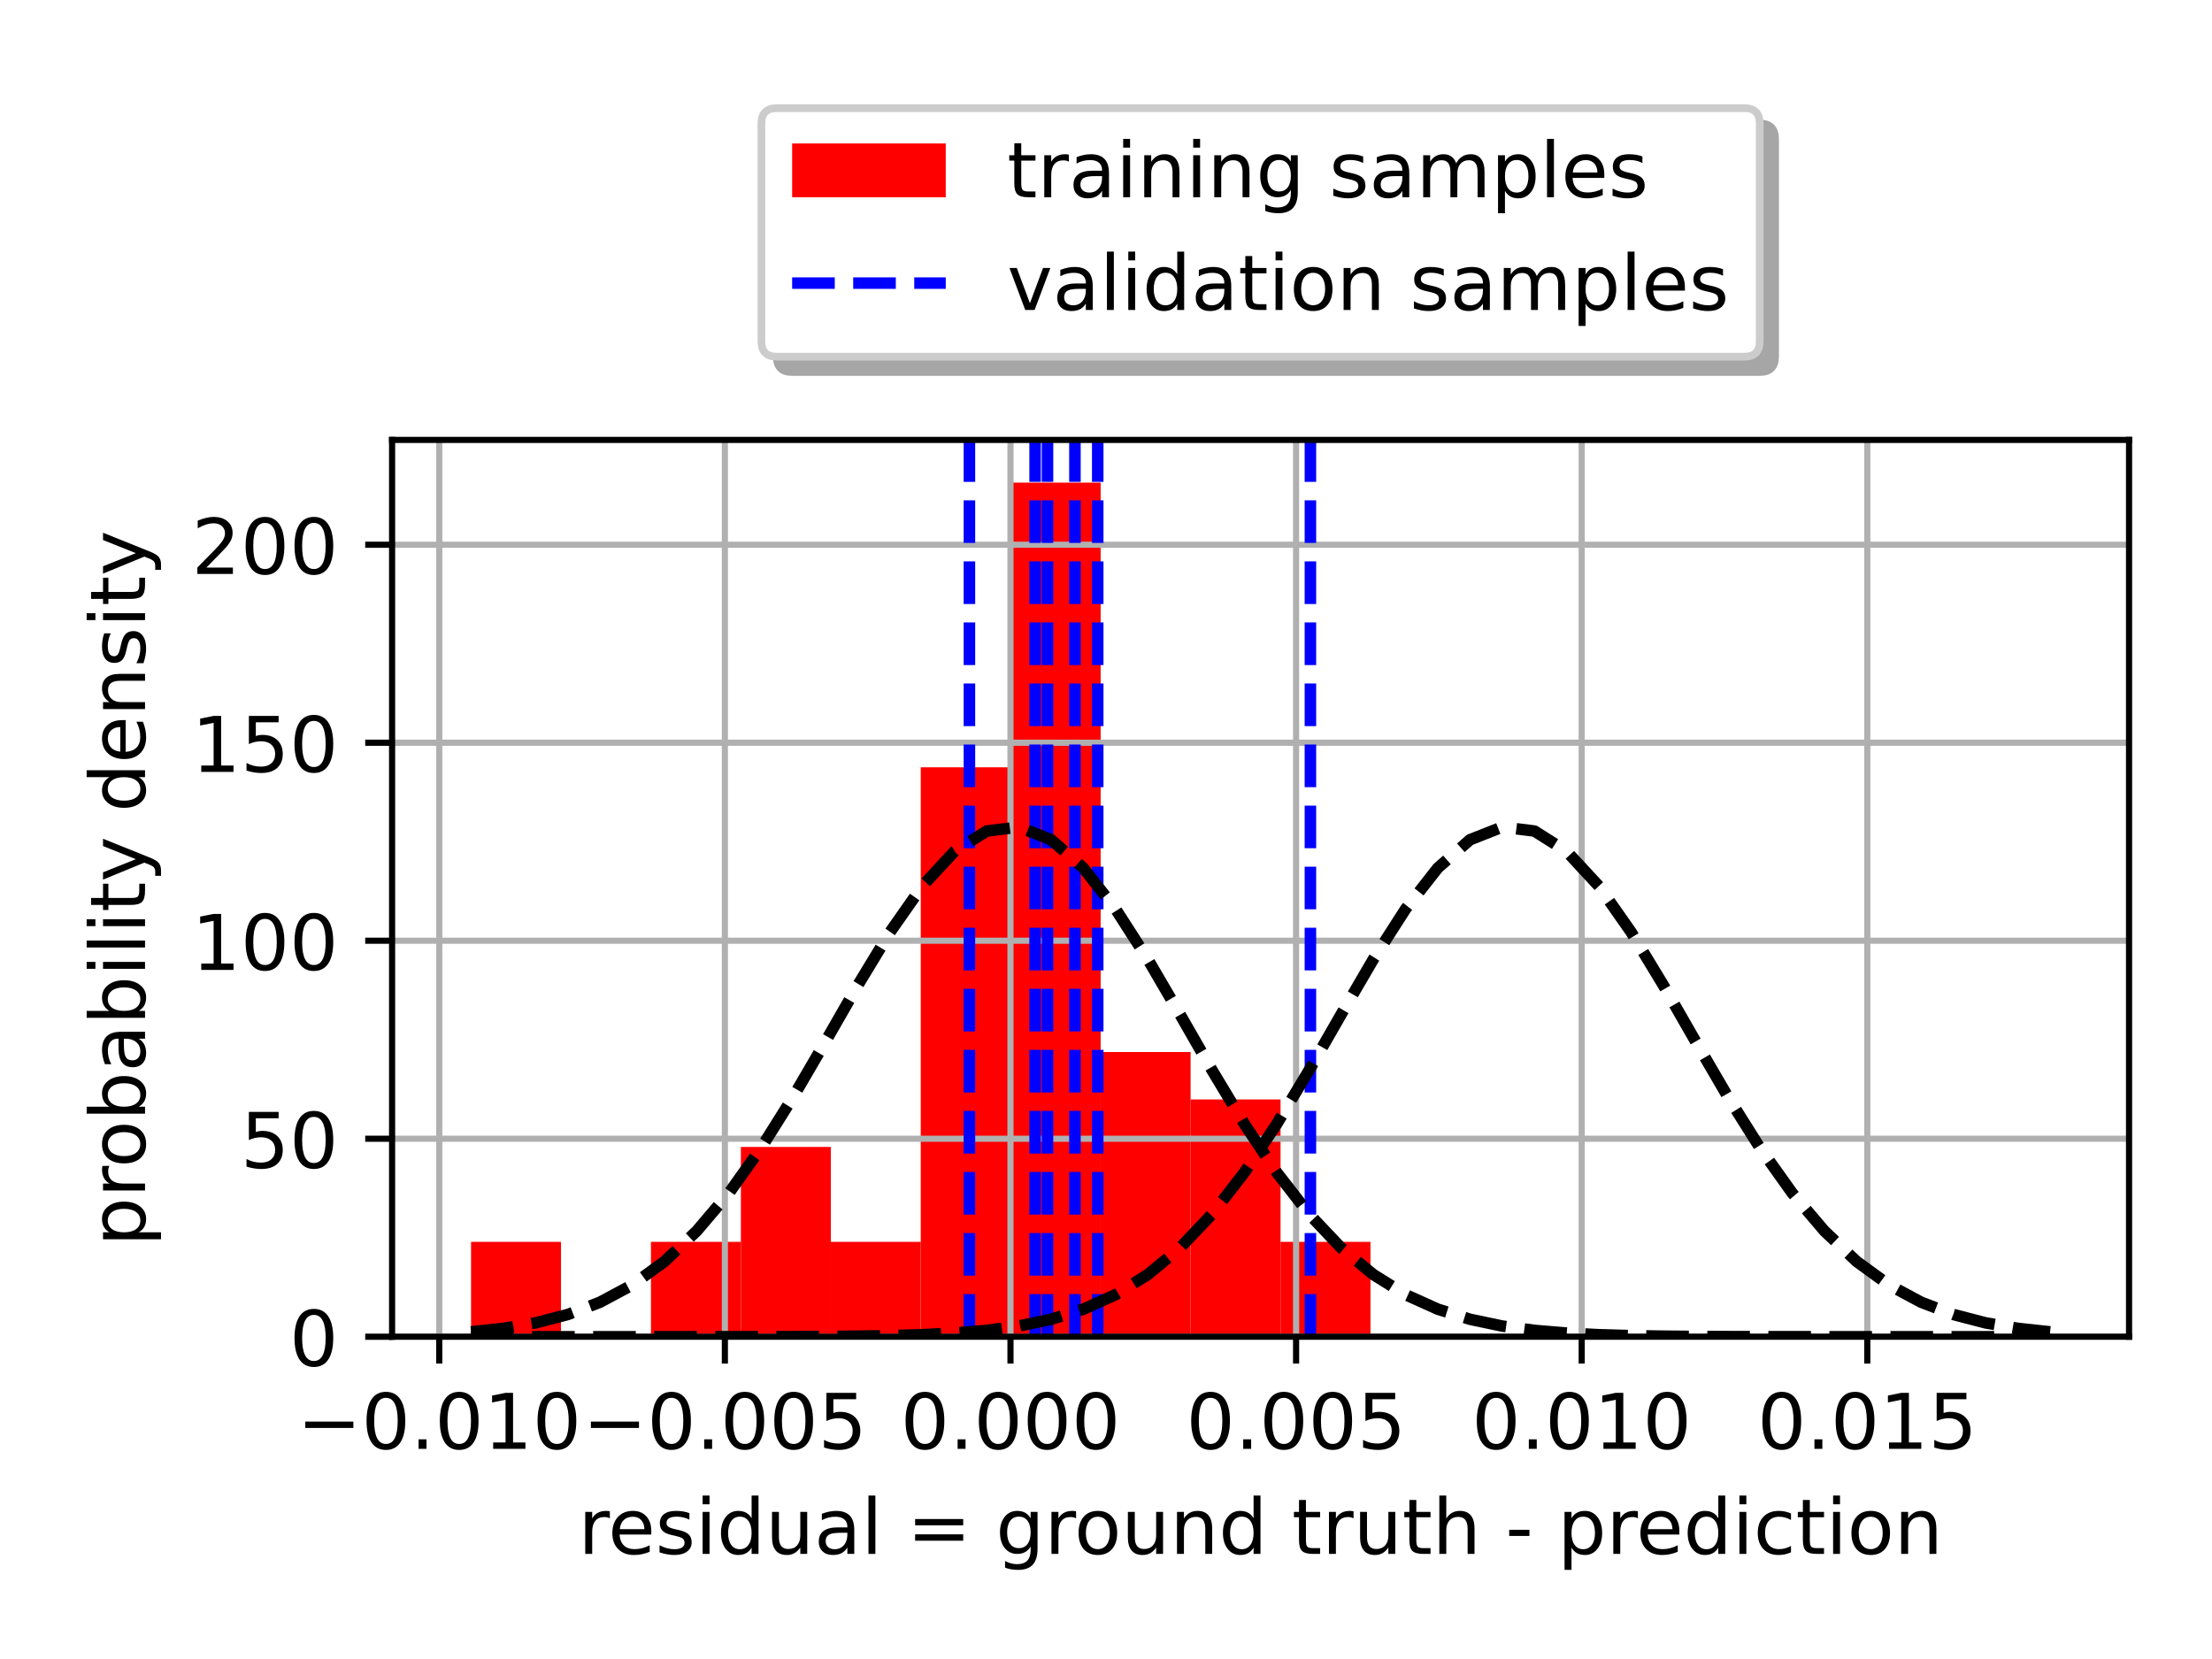
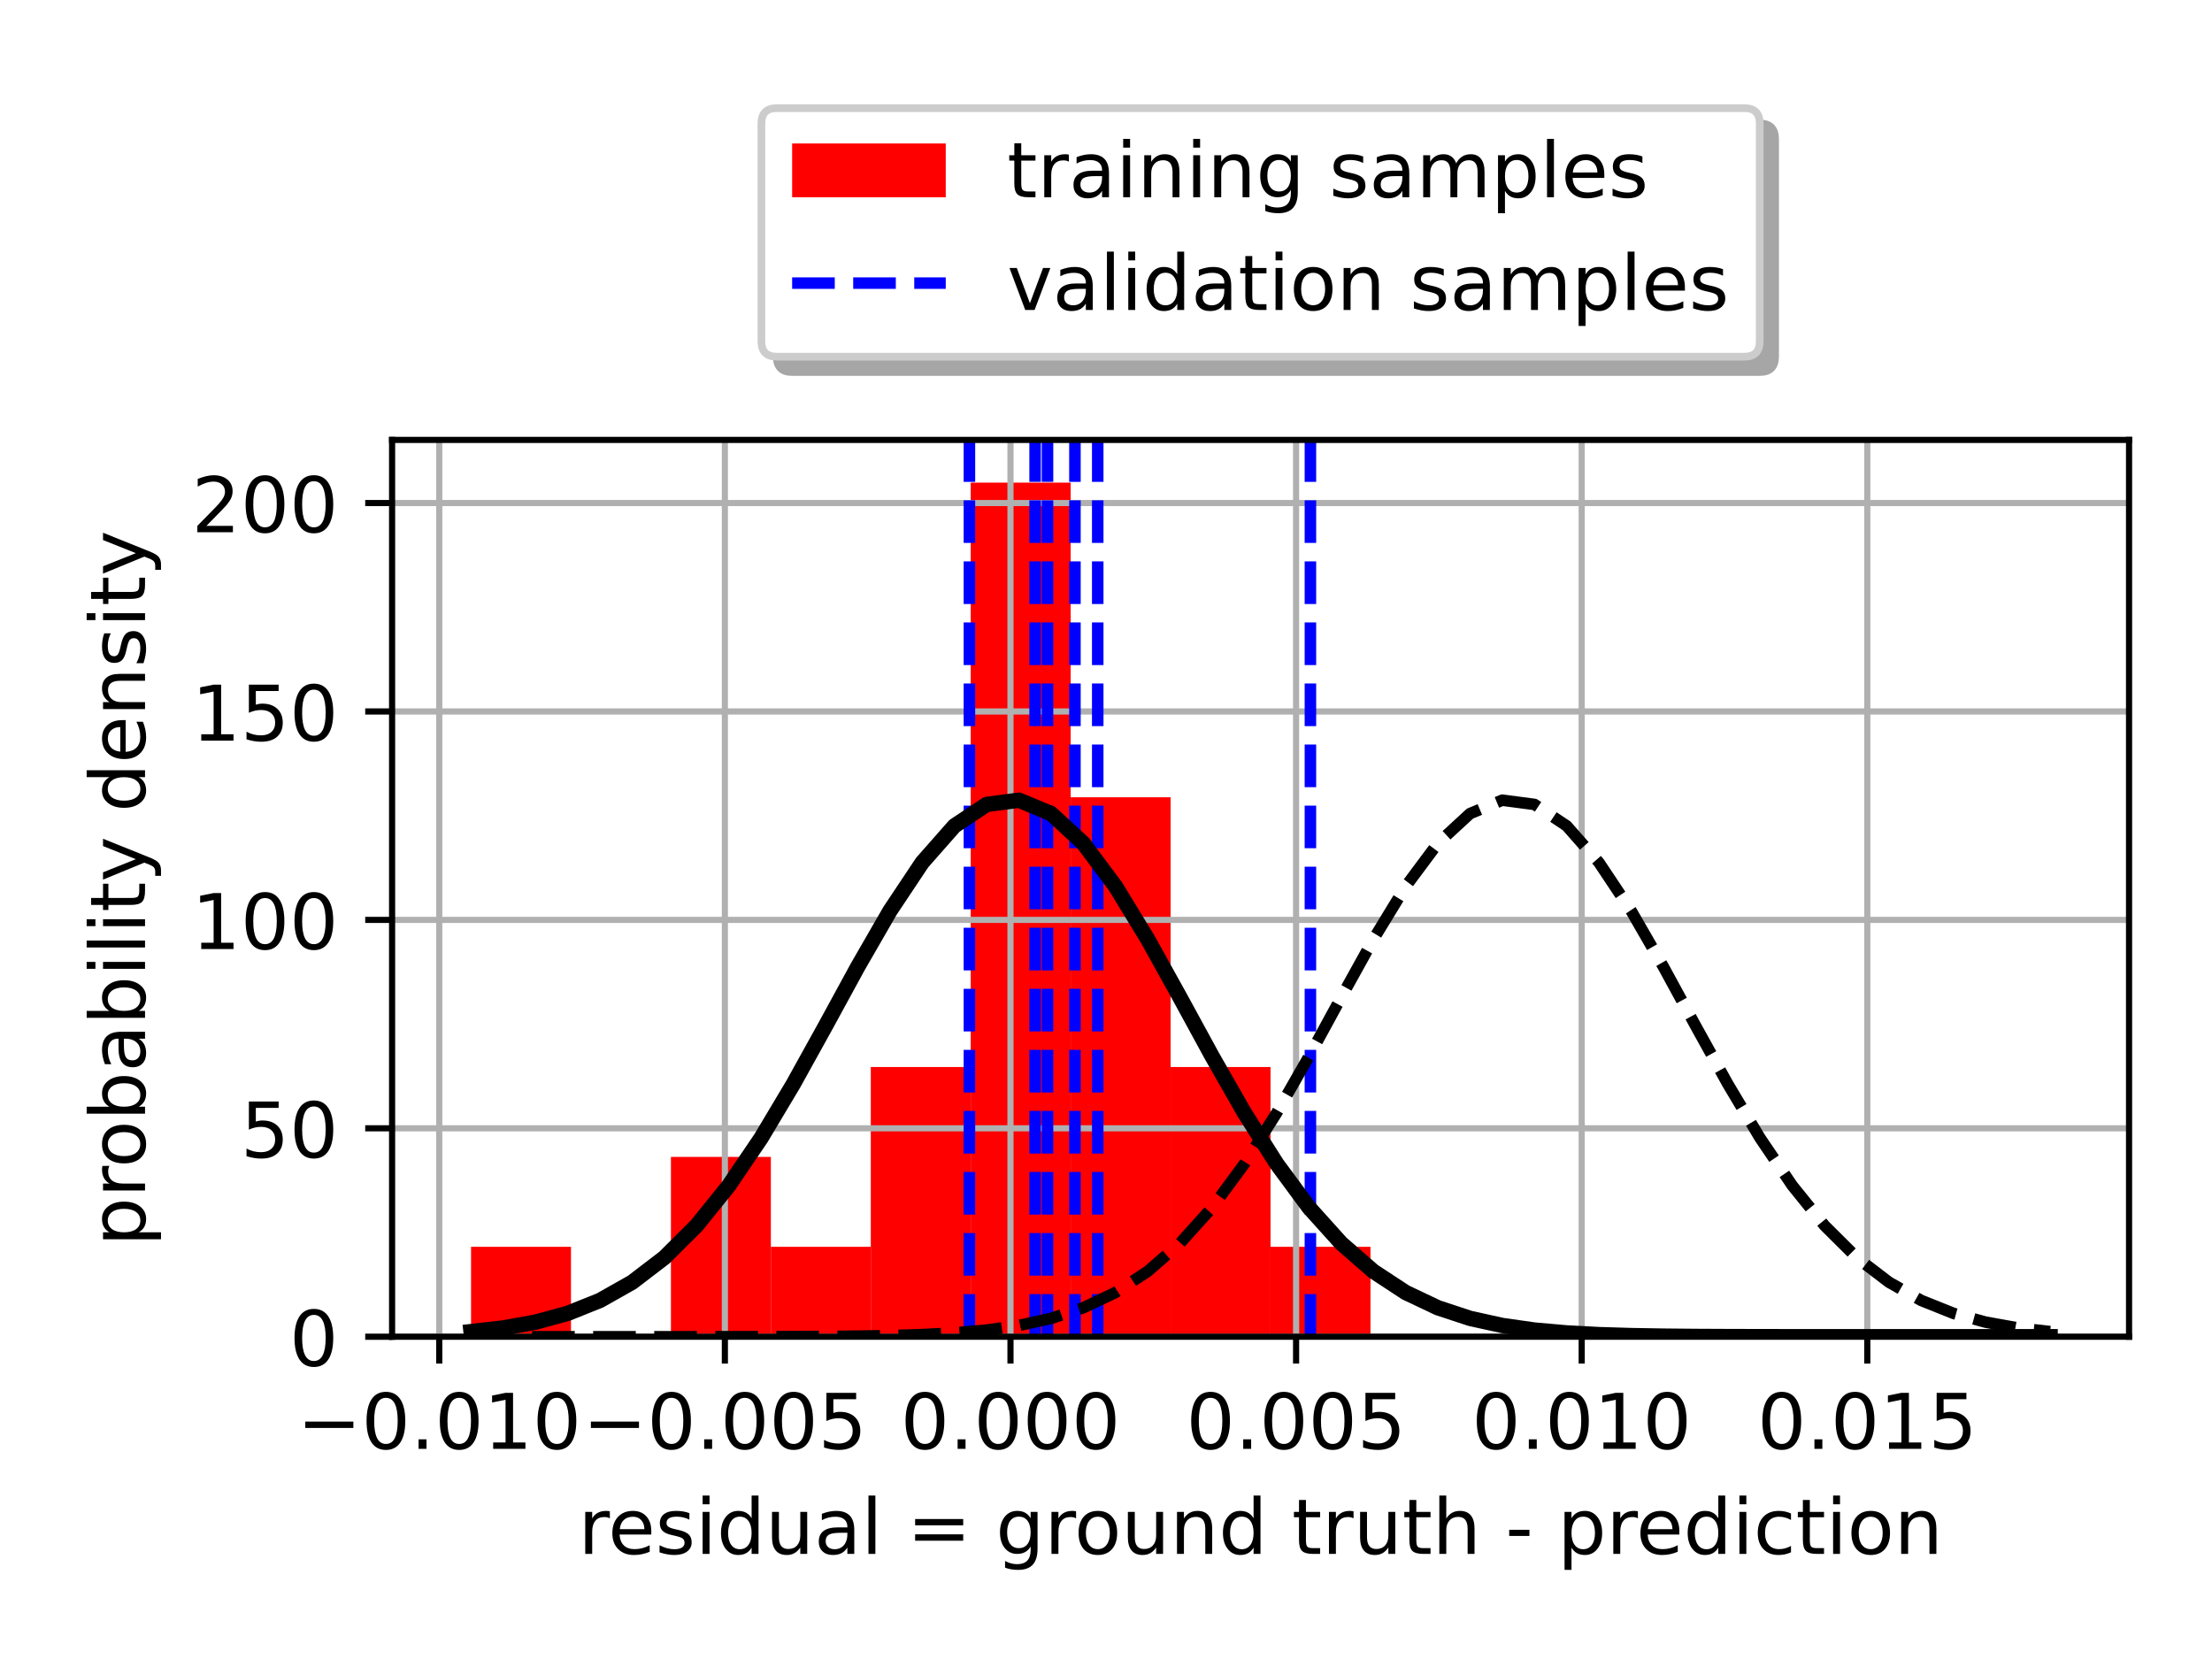
<svg xmlns="http://www.w3.org/2000/svg" xmlns:xlink="http://www.w3.org/1999/xlink" width="288pt" height="216pt" viewBox="0 0 288 216" version="1.1">
  <defs>
    <style type="text/css">*{stroke-linejoin: round; stroke-linecap: butt}</style>
  </defs>
  <g id="figure_1">
    <g id="patch_1">
      <path d="M 0 216  L 288 216  L 288 0  L 0 0  z " style="fill: #ffffff" />
    </g>
    <g id="axes_1">
      <g id="patch_2">
        <path d="M 51.05 174.04  L 277.2 174.04  L 277.2 57.276  L 51.05 57.276  z " style="fill: #ffffff" />
      </g>
      <g id="patch_3">
-         <path d="M 61.33 174.04  L 73.04 174.04  L 73.04 161.684  L 61.33 161.684  z " clip-path="url(#pf97e453913)" style="fill: #ff0000" />
+         <path d="M 61.33 174.04  L 74.341 174.04  L 74.341 162.334  L 61.33 162.334  z " clip-path="url(#p3a03be69e5)" style="fill: #ff0000" />
      </g>
      <g id="patch_4">
-         <path d="M 73.04 174.04  L 84.751 174.04  L 84.751 174.04  L 73.04 174.04  z " clip-path="url(#pf97e453913)" style="fill: #ff0000" />
+         <path d="M 74.341 174.04  L 87.353 174.04  L 87.353 174.04  L 74.341 174.04  z " clip-path="url(#p3a03be69e5)" style="fill: #ff0000" />
      </g>
      <g id="patch_5">
-         <path d="M 84.751 174.04  L 96.461 174.04  L 96.461 161.684  L 84.751 161.684  z " clip-path="url(#pf97e453913)" style="fill: #ff0000" />
+         <path d="M 87.353 174.04  L 100.365 174.04  L 100.365 150.629  L 87.353 150.629  z " clip-path="url(#p3a03be69e5)" style="fill: #ff0000" />
      </g>
      <g id="patch_6">
-         <path d="M 96.461 174.04  L 108.172 174.04  L 108.172 149.328  L 96.461 149.328  z " clip-path="url(#pf97e453913)" style="fill: #ff0000" />
+         <path d="M 100.365 174.04  L 113.377 174.04  L 113.377 162.334  L 100.365 162.334  z " clip-path="url(#p3a03be69e5)" style="fill: #ff0000" />
      </g>
      <g id="patch_7">
-         <path d="M 108.172 174.04  L 119.882 174.04  L 119.882 161.684  L 108.172 161.684  z " clip-path="url(#pf97e453913)" style="fill: #ff0000" />
+         <path d="M 113.377 174.04  L 126.388 174.04  L 126.388 138.923  L 113.377 138.923  z " clip-path="url(#p3a03be69e5)" style="fill: #ff0000" />
      </g>
      <g id="patch_8">
-         <path d="M 119.882 174.04  L 131.593 174.04  L 131.593 99.904  L 119.882 99.904  z " clip-path="url(#pf97e453913)" style="fill: #ff0000" />
+         <path d="M 126.388 174.04  L 139.4 174.04  L 139.4 62.836  L 126.388 62.836  z " clip-path="url(#p3a03be69e5)" style="fill: #ff0000" />
      </g>
      <g id="patch_9">
-         <path d="M 131.593 174.04  L 143.304 174.04  L 143.304 62.836  L 131.593 62.836  z " clip-path="url(#pf97e453913)" style="fill: #ff0000" />
+         <path d="M 139.4 174.04  L 152.412 174.04  L 152.412 103.806  L 139.4 103.806  z " clip-path="url(#p3a03be69e5)" style="fill: #ff0000" />
      </g>
      <g id="patch_10">
-         <path d="M 143.304 174.04  L 155.014 174.04  L 155.014 136.972  L 143.304 136.972  z " clip-path="url(#pf97e453913)" style="fill: #ff0000" />
+         <path d="M 152.412 174.04  L 165.423 174.04  L 165.423 138.923  L 152.412 138.923  z " clip-path="url(#p3a03be69e5)" style="fill: #ff0000" />
      </g>
      <g id="patch_11">
-         <path d="M 155.014 174.04  L 166.725 174.04  L 166.725 143.15  L 155.014 143.15  z " clip-path="url(#pf97e453913)" style="fill: #ff0000" />
-       </g>
-       <g id="patch_12">
-         <path d="M 166.725 174.04  L 178.435 174.04  L 178.435 161.684  L 166.725 161.684  z " clip-path="url(#pf97e453913)" style="fill: #ff0000" />
+         <path d="M 165.423 174.04  L 178.435 174.04  L 178.435 162.334  L 165.423 162.334  z " clip-path="url(#p3a03be69e5)" style="fill: #ff0000" />
      </g>
      <g id="matplotlib.axis_1">
        <g id="xtick_1">
          <g id="line2d_1">
-             <path d="M 57.192 174.04  L 57.192 57.276  " clip-path="url(#pf97e453913)" style="fill: none; stroke: #b0b0b0; stroke-width: 0.8; stroke-linecap: square" />
+             <path d="M 57.192 174.04  L 57.192 57.276  " clip-path="url(#p3a03be69e5)" style="fill: none; stroke: #b0b0b0; stroke-width: 0.8; stroke-linecap: square" />
          </g>
          <g id="line2d_2">
            <defs>
-               <path id="m524079b124" d="M 0 0  L 0 3.5  " style="stroke: #000000; stroke-width: 0.8" />
-             </defs>
-             <g>
-               <use xlink:href="#m524079b124" x="57.192" y="174.04" style="stroke: #000000; stroke-width: 0.8" />
+               <path id="m9dd86c4cd1" d="M 0 0  L 0 3.5  " style="stroke: #000000; stroke-width: 0.8" />
+             </defs>
+             <g>
+               <use xlink:href="#m9dd86c4cd1" x="57.192" y="174.04" style="stroke: #000000; stroke-width: 0.8" />
            </g>
          </g>
          <g id="text_1">
            <g transform="translate(38.68859 188.6384) scale(0.1 -0.1)">
              <defs>
                <path id="DejaVuSans-2212" d="M 678 2272  L 4684 2272  L 4684 1741  L 678 1741  L 678 2272  z " transform="scale(0.015625)" />
                <path id="DejaVuSans-30" d="M 2034 4250  Q 1547 4250 1301 3770  Q 1056 3291 1056 2328  Q 1056 1369 1301 889  Q 1547 409 2034 409  Q 2525 409 2770 889  Q 3016 1369 3016 2328  Q 3016 3291 2770 3770  Q 2525 4250 2034 4250  z M 2034 4750  Q 2819 4750 3233 4129  Q 3647 3509 3647 2328  Q 3647 1150 3233 529  Q 2819 -91 2034 -91  Q 1250 -91 836 529  Q 422 1150 422 2328  Q 422 3509 836 4129  Q 1250 4750 2034 4750  z " transform="scale(0.015625)" />
                <path id="DejaVuSans-2e" d="M 684 794  L 1344 794  L 1344 0  L 684 0  L 684 794  z " transform="scale(0.015625)" />
                <path id="DejaVuSans-31" d="M 794 531  L 1825 531  L 1825 4091  L 703 3866  L 703 4441  L 1819 4666  L 2450 4666  L 2450 531  L 3481 531  L 3481 0  L 794 0  L 794 531  z " transform="scale(0.015625)" />
              </defs>
              <use xlink:href="#DejaVuSans-2212" />
              <use xlink:href="#DejaVuSans-30" x="83.789" />
              <use xlink:href="#DejaVuSans-2e" x="147.412" />
              <use xlink:href="#DejaVuSans-30" x="179.199" />
              <use xlink:href="#DejaVuSans-31" x="242.822" />
              <use xlink:href="#DejaVuSans-30" x="306.445" />
            </g>
          </g>
        </g>
        <g id="xtick_2">
          <g id="line2d_3">
-             <path d="M 94.378 174.04  L 94.378 57.276  " clip-path="url(#pf97e453913)" style="fill: none; stroke: #b0b0b0; stroke-width: 0.8; stroke-linecap: square" />
+             <path d="M 94.378 174.04  L 94.378 57.276  " clip-path="url(#p3a03be69e5)" style="fill: none; stroke: #b0b0b0; stroke-width: 0.8; stroke-linecap: square" />
          </g>
          <g id="line2d_4">
            <g>
-               <use xlink:href="#m524079b124" x="94.378" y="174.04" style="stroke: #000000; stroke-width: 0.8" />
+               <use xlink:href="#m9dd86c4cd1" x="94.378" y="174.04" style="stroke: #000000; stroke-width: 0.8" />
            </g>
          </g>
          <g id="text_2">
            <g transform="translate(75.87411 188.6384) scale(0.1 -0.1)">
              <defs>
                <path id="DejaVuSans-35" d="M 691 4666  L 3169 4666  L 3169 4134  L 1269 4134  L 1269 2991  Q 1406 3038 1543 3061  Q 1681 3084 1819 3084  Q 2600 3084 3056 2656  Q 3513 2228 3513 1497  Q 3513 744 3044 326  Q 2575 -91 1722 -91  Q 1428 -91 1123 -41  Q 819 9 494 109  L 494 744  Q 775 591 1075 516  Q 1375 441 1709 441  Q 2250 441 2565 725  Q 2881 1009 2881 1497  Q 2881 1984 2565 2268  Q 2250 2553 1709 2553  Q 1456 2553 1204 2497  Q 953 2441 691 2322  L 691 4666  z " transform="scale(0.015625)" />
              </defs>
              <use xlink:href="#DejaVuSans-2212" />
              <use xlink:href="#DejaVuSans-30" x="83.789" />
              <use xlink:href="#DejaVuSans-2e" x="147.412" />
              <use xlink:href="#DejaVuSans-30" x="179.199" />
              <use xlink:href="#DejaVuSans-30" x="242.822" />
              <use xlink:href="#DejaVuSans-35" x="306.445" />
            </g>
          </g>
        </g>
        <g id="xtick_3">
          <g id="line2d_5">
-             <path d="M 131.564 174.04  L 131.564 57.276  " clip-path="url(#pf97e453913)" style="fill: none; stroke: #b0b0b0; stroke-width: 0.8; stroke-linecap: square" />
+             <path d="M 131.564 174.04  L 131.564 57.276  " clip-path="url(#p3a03be69e5)" style="fill: none; stroke: #b0b0b0; stroke-width: 0.8; stroke-linecap: square" />
          </g>
          <g id="line2d_6">
            <g>
-               <use xlink:href="#m524079b124" x="131.564" y="174.04" style="stroke: #000000; stroke-width: 0.8" />
+               <use xlink:href="#m9dd86c4cd1" x="131.564" y="174.04" style="stroke: #000000; stroke-width: 0.8" />
            </g>
          </g>
          <g id="text_3">
            <g transform="translate(117.2495 188.6384) scale(0.1 -0.1)">
              <use xlink:href="#DejaVuSans-30" />
              <use xlink:href="#DejaVuSans-2e" x="63.623" />
              <use xlink:href="#DejaVuSans-30" x="95.41" />
              <use xlink:href="#DejaVuSans-30" x="159.033" />
              <use xlink:href="#DejaVuSans-30" x="222.656" />
            </g>
          </g>
        </g>
        <g id="xtick_4">
          <g id="line2d_7">
-             <path d="M 168.749 174.04  L 168.749 57.276  " clip-path="url(#pf97e453913)" style="fill: none; stroke: #b0b0b0; stroke-width: 0.8; stroke-linecap: square" />
+             <path d="M 168.749 174.04  L 168.749 57.276  " clip-path="url(#p3a03be69e5)" style="fill: none; stroke: #b0b0b0; stroke-width: 0.8; stroke-linecap: square" />
          </g>
          <g id="line2d_8">
            <g>
-               <use xlink:href="#m524079b124" x="168.749" y="174.04" style="stroke: #000000; stroke-width: 0.8" />
+               <use xlink:href="#m9dd86c4cd1" x="168.749" y="174.04" style="stroke: #000000; stroke-width: 0.8" />
            </g>
          </g>
          <g id="text_4">
            <g transform="translate(154.435 188.6384) scale(0.1 -0.1)">
              <use xlink:href="#DejaVuSans-30" />
              <use xlink:href="#DejaVuSans-2e" x="63.623" />
              <use xlink:href="#DejaVuSans-30" x="95.41" />
              <use xlink:href="#DejaVuSans-30" x="159.033" />
              <use xlink:href="#DejaVuSans-35" x="222.656" />
            </g>
          </g>
        </g>
        <g id="xtick_5">
          <g id="line2d_9">
-             <path d="M 205.935 174.04  L 205.935 57.276  " clip-path="url(#pf97e453913)" style="fill: none; stroke: #b0b0b0; stroke-width: 0.8; stroke-linecap: square" />
+             <path d="M 205.935 174.04  L 205.935 57.276  " clip-path="url(#p3a03be69e5)" style="fill: none; stroke: #b0b0b0; stroke-width: 0.8; stroke-linecap: square" />
          </g>
          <g id="line2d_10">
            <g>
-               <use xlink:href="#m524079b124" x="205.935" y="174.04" style="stroke: #000000; stroke-width: 0.8" />
+               <use xlink:href="#m9dd86c4cd1" x="205.935" y="174.04" style="stroke: #000000; stroke-width: 0.8" />
            </g>
          </g>
          <g id="text_5">
            <g transform="translate(191.6205 188.6384) scale(0.1 -0.1)">
              <use xlink:href="#DejaVuSans-30" />
              <use xlink:href="#DejaVuSans-2e" x="63.623" />
              <use xlink:href="#DejaVuSans-30" x="95.41" />
              <use xlink:href="#DejaVuSans-31" x="159.033" />
              <use xlink:href="#DejaVuSans-30" x="222.656" />
            </g>
          </g>
        </g>
        <g id="xtick_6">
          <g id="line2d_11">
-             <path d="M 243.12 174.04  L 243.12 57.276  " clip-path="url(#pf97e453913)" style="fill: none; stroke: #b0b0b0; stroke-width: 0.8; stroke-linecap: square" />
+             <path d="M 243.12 174.04  L 243.12 57.276  " clip-path="url(#p3a03be69e5)" style="fill: none; stroke: #b0b0b0; stroke-width: 0.8; stroke-linecap: square" />
          </g>
          <g id="line2d_12">
            <g>
-               <use xlink:href="#m524079b124" x="243.12" y="174.04" style="stroke: #000000; stroke-width: 0.8" />
+               <use xlink:href="#m9dd86c4cd1" x="243.12" y="174.04" style="stroke: #000000; stroke-width: 0.8" />
            </g>
          </g>
          <g id="text_6">
            <g transform="translate(228.806 188.6384) scale(0.1 -0.1)">
              <use xlink:href="#DejaVuSans-30" />
              <use xlink:href="#DejaVuSans-2e" x="63.623" />
              <use xlink:href="#DejaVuSans-30" x="95.41" />
              <use xlink:href="#DejaVuSans-31" x="159.033" />
              <use xlink:href="#DejaVuSans-35" x="222.656" />
            </g>
          </g>
        </g>
        <g id="text_7">
          <g transform="translate(75.29141 202.3166) scale(0.1 -0.1)">
            <defs>
              <path id="DejaVuSans-72" d="M 2631 2963  Q 2534 3019 2420 3045  Q 2306 3072 2169 3072  Q 1681 3072 1420 2755  Q 1159 2438 1159 1844  L 1159 0  L 581 0  L 581 3500  L 1159 3500  L 1159 2956  Q 1341 3275 1631 3429  Q 1922 3584 2338 3584  Q 2397 3584 2469 3576  Q 2541 3569 2628 3553  L 2631 2963  z " transform="scale(0.015625)" />
              <path id="DejaVuSans-65" d="M 3597 1894  L 3597 1613  L 953 1613  Q 991 1019 1311 708  Q 1631 397 2203 397  Q 2534 397 2845 478  Q 3156 559 3463 722  L 3463 178  Q 3153 47 2828 -22  Q 2503 -91 2169 -91  Q 1331 -91 842 396  Q 353 884 353 1716  Q 353 2575 817 3079  Q 1281 3584 2069 3584  Q 2775 3584 3186 3129  Q 3597 2675 3597 1894  z M 3022 2063  Q 3016 2534 2758 2815  Q 2500 3097 2075 3097  Q 1594 3097 1305 2825  Q 1016 2553 972 2059  L 3022 2063  z " transform="scale(0.015625)" />
              <path id="DejaVuSans-73" d="M 2834 3397  L 2834 2853  Q 2591 2978 2328 3040  Q 2066 3103 1784 3103  Q 1356 3103 1142 2972  Q 928 2841 928 2578  Q 928 2378 1081 2264  Q 1234 2150 1697 2047  L 1894 2003  Q 2506 1872 2764 1633  Q 3022 1394 3022 966  Q 3022 478 2636 193  Q 2250 -91 1575 -91  Q 1294 -91 989 -36  Q 684 19 347 128  L 347 722  Q 666 556 975 473  Q 1284 391 1588 391  Q 1994 391 2212 530  Q 2431 669 2431 922  Q 2431 1156 2273 1281  Q 2116 1406 1581 1522  L 1381 1569  Q 847 1681 609 1914  Q 372 2147 372 2553  Q 372 3047 722 3315  Q 1072 3584 1716 3584  Q 2034 3584 2315 3537  Q 2597 3491 2834 3397  z " transform="scale(0.015625)" />
              <path id="DejaVuSans-69" d="M 603 3500  L 1178 3500  L 1178 0  L 603 0  L 603 3500  z M 603 4863  L 1178 4863  L 1178 4134  L 603 4134  L 603 4863  z " transform="scale(0.015625)" />
              <path id="DejaVuSans-64" d="M 2906 2969  L 2906 4863  L 3481 4863  L 3481 0  L 2906 0  L 2906 525  Q 2725 213 2448 61  Q 2172 -91 1784 -91  Q 1150 -91 751 415  Q 353 922 353 1747  Q 353 2572 751 3078  Q 1150 3584 1784 3584  Q 2172 3584 2448 3432  Q 2725 3281 2906 2969  z M 947 1747  Q 947 1113 1208 752  Q 1469 391 1925 391  Q 2381 391 2643 752  Q 2906 1113 2906 1747  Q 2906 2381 2643 2742  Q 2381 3103 1925 3103  Q 1469 3103 1208 2742  Q 947 2381 947 1747  z " transform="scale(0.015625)" />
              <path id="DejaVuSans-75" d="M 544 1381  L 544 3500  L 1119 3500  L 1119 1403  Q 1119 906 1312 657  Q 1506 409 1894 409  Q 2359 409 2629 706  Q 2900 1003 2900 1516  L 2900 3500  L 3475 3500  L 3475 0  L 2900 0  L 2900 538  Q 2691 219 2414 64  Q 2138 -91 1772 -91  Q 1169 -91 856 284  Q 544 659 544 1381  z M 1991 3584  L 1991 3584  z " transform="scale(0.015625)" />
              <path id="DejaVuSans-61" d="M 2194 1759  Q 1497 1759 1228 1600  Q 959 1441 959 1056  Q 959 750 1161 570  Q 1363 391 1709 391  Q 2188 391 2477 730  Q 2766 1069 2766 1631  L 2766 1759  L 2194 1759  z M 3341 1997  L 3341 0  L 2766 0  L 2766 531  Q 2569 213 2275 61  Q 1981 -91 1556 -91  Q 1019 -91 701 211  Q 384 513 384 1019  Q 384 1609 779 1909  Q 1175 2209 1959 2209  L 2766 2209  L 2766 2266  Q 2766 2663 2505 2880  Q 2244 3097 1772 3097  Q 1472 3097 1187 3025  Q 903 2953 641 2809  L 641 3341  Q 956 3463 1253 3523  Q 1550 3584 1831 3584  Q 2591 3584 2966 3190  Q 3341 2797 3341 1997  z " transform="scale(0.015625)" />
              <path id="DejaVuSans-6c" d="M 603 4863  L 1178 4863  L 1178 0  L 603 0  L 603 4863  z " transform="scale(0.015625)" />
              <path id="DejaVuSans-20" transform="scale(0.015625)" />
              <path id="DejaVuSans-3d" d="M 678 2906  L 4684 2906  L 4684 2381  L 678 2381  L 678 2906  z M 678 1631  L 4684 1631  L 4684 1100  L 678 1100  L 678 1631  z " transform="scale(0.015625)" />
              <path id="DejaVuSans-67" d="M 2906 1791  Q 2906 2416 2648 2759  Q 2391 3103 1925 3103  Q 1463 3103 1205 2759  Q 947 2416 947 1791  Q 947 1169 1205 825  Q 1463 481 1925 481  Q 2391 481 2648 825  Q 2906 1169 2906 1791  z M 3481 434  Q 3481 -459 3084 -895  Q 2688 -1331 1869 -1331  Q 1566 -1331 1297 -1286  Q 1028 -1241 775 -1147  L 775 -588  Q 1028 -725 1275 -790  Q 1522 -856 1778 -856  Q 2344 -856 2625 -561  Q 2906 -266 2906 331  L 2906 616  Q 2728 306 2450 153  Q 2172 0 1784 0  Q 1141 0 747 490  Q 353 981 353 1791  Q 353 2603 747 3093  Q 1141 3584 1784 3584  Q 2172 3584 2450 3431  Q 2728 3278 2906 2969  L 2906 3500  L 3481 3500  L 3481 434  z " transform="scale(0.015625)" />
              <path id="DejaVuSans-6f" d="M 1959 3097  Q 1497 3097 1228 2736  Q 959 2375 959 1747  Q 959 1119 1226 758  Q 1494 397 1959 397  Q 2419 397 2687 759  Q 2956 1122 2956 1747  Q 2956 2369 2687 2733  Q 2419 3097 1959 3097  z M 1959 3584  Q 2709 3584 3137 3096  Q 3566 2609 3566 1747  Q 3566 888 3137 398  Q 2709 -91 1959 -91  Q 1206 -91 779 398  Q 353 888 353 1747  Q 353 2609 779 3096  Q 1206 3584 1959 3584  z " transform="scale(0.015625)" />
              <path id="DejaVuSans-6e" d="M 3513 2113  L 3513 0  L 2938 0  L 2938 2094  Q 2938 2591 2744 2837  Q 2550 3084 2163 3084  Q 1697 3084 1428 2787  Q 1159 2491 1159 1978  L 1159 0  L 581 0  L 581 3500  L 1159 3500  L 1159 2956  Q 1366 3272 1645 3428  Q 1925 3584 2291 3584  Q 2894 3584 3203 3211  Q 3513 2838 3513 2113  z " transform="scale(0.015625)" />
              <path id="DejaVuSans-74" d="M 1172 4494  L 1172 3500  L 2356 3500  L 2356 3053  L 1172 3053  L 1172 1153  Q 1172 725 1289 603  Q 1406 481 1766 481  L 2356 481  L 2356 0  L 1766 0  Q 1100 0 847 248  Q 594 497 594 1153  L 594 3053  L 172 3053  L 172 3500  L 594 3500  L 594 4494  L 1172 4494  z " transform="scale(0.015625)" />
              <path id="DejaVuSans-68" d="M 3513 2113  L 3513 0  L 2938 0  L 2938 2094  Q 2938 2591 2744 2837  Q 2550 3084 2163 3084  Q 1697 3084 1428 2787  Q 1159 2491 1159 1978  L 1159 0  L 581 0  L 581 4863  L 1159 4863  L 1159 2956  Q 1366 3272 1645 3428  Q 1925 3584 2291 3584  Q 2894 3584 3203 3211  Q 3513 2838 3513 2113  z " transform="scale(0.015625)" />
              <path id="DejaVuSans-2d" d="M 313 2009  L 1997 2009  L 1997 1497  L 313 1497  L 313 2009  z " transform="scale(0.015625)" />
              <path id="DejaVuSans-70" d="M 1159 525  L 1159 -1331  L 581 -1331  L 581 3500  L 1159 3500  L 1159 2969  Q 1341 3281 1617 3432  Q 1894 3584 2278 3584  Q 2916 3584 3314 3078  Q 3713 2572 3713 1747  Q 3713 922 3314 415  Q 2916 -91 2278 -91  Q 1894 -91 1617 61  Q 1341 213 1159 525  z M 3116 1747  Q 3116 2381 2855 2742  Q 2594 3103 2138 3103  Q 1681 3103 1420 2742  Q 1159 2381 1159 1747  Q 1159 1113 1420 752  Q 1681 391 2138 391  Q 2594 391 2855 752  Q 3116 1113 3116 1747  z " transform="scale(0.015625)" />
              <path id="DejaVuSans-63" d="M 3122 3366  L 3122 2828  Q 2878 2963 2633 3030  Q 2388 3097 2138 3097  Q 1578 3097 1268 2742  Q 959 2388 959 1747  Q 959 1106 1268 751  Q 1578 397 2138 397  Q 2388 397 2633 464  Q 2878 531 3122 666  L 3122 134  Q 2881 22 2623 -34  Q 2366 -91 2075 -91  Q 1284 -91 818 406  Q 353 903 353 1747  Q 353 2603 823 3093  Q 1294 3584 2113 3584  Q 2378 3584 2631 3529  Q 2884 3475 3122 3366  z " transform="scale(0.015625)" />
            </defs>
            <use xlink:href="#DejaVuSans-72" />
            <use xlink:href="#DejaVuSans-65" x="38.863" />
            <use xlink:href="#DejaVuSans-73" x="100.387" />
            <use xlink:href="#DejaVuSans-69" x="152.486" />
            <use xlink:href="#DejaVuSans-64" x="180.27" />
            <use xlink:href="#DejaVuSans-75" x="243.746" />
            <use xlink:href="#DejaVuSans-61" x="307.125" />
            <use xlink:href="#DejaVuSans-6c" x="368.404" />
            <use xlink:href="#DejaVuSans-20" x="396.188" />
            <use xlink:href="#DejaVuSans-3d" x="427.975" />
            <use xlink:href="#DejaVuSans-20" x="511.764" />
            <use xlink:href="#DejaVuSans-67" x="543.551" />
            <use xlink:href="#DejaVuSans-72" x="607.027" />
            <use xlink:href="#DejaVuSans-6f" x="645.891" />
            <use xlink:href="#DejaVuSans-75" x="707.072" />
            <use xlink:href="#DejaVuSans-6e" x="770.451" />
            <use xlink:href="#DejaVuSans-64" x="833.83" />
            <use xlink:href="#DejaVuSans-20" x="897.307" />
            <use xlink:href="#DejaVuSans-74" x="929.094" />
            <use xlink:href="#DejaVuSans-72" x="968.303" />
            <use xlink:href="#DejaVuSans-75" x="1009.416" />
            <use xlink:href="#DejaVuSans-74" x="1072.795" />
            <use xlink:href="#DejaVuSans-68" x="1112.004" />
            <use xlink:href="#DejaVuSans-20" x="1175.383" />
            <use xlink:href="#DejaVuSans-2d" x="1207.17" />
            <use xlink:href="#DejaVuSans-20" x="1243.254" />
            <use xlink:href="#DejaVuSans-70" x="1275.041" />
            <use xlink:href="#DejaVuSans-72" x="1338.518" />
            <use xlink:href="#DejaVuSans-65" x="1377.381" />
            <use xlink:href="#DejaVuSans-64" x="1438.904" />
            <use xlink:href="#DejaVuSans-69" x="1502.381" />
            <use xlink:href="#DejaVuSans-63" x="1530.164" />
            <use xlink:href="#DejaVuSans-74" x="1585.145" />
            <use xlink:href="#DejaVuSans-69" x="1624.354" />
            <use xlink:href="#DejaVuSans-6f" x="1652.137" />
            <use xlink:href="#DejaVuSans-6e" x="1713.318" />
          </g>
        </g>
      </g>
      <g id="matplotlib.axis_2">
        <g id="ytick_1">
          <g id="line2d_13">
-             <path d="M 51.05 174.04  L 277.2 174.04  " clip-path="url(#pf97e453913)" style="fill: none; stroke: #b0b0b0; stroke-width: 0.8; stroke-linecap: square" />
+             <path d="M 51.05 174.04  L 277.2 174.04  " clip-path="url(#p3a03be69e5)" style="fill: none; stroke: #b0b0b0; stroke-width: 0.8; stroke-linecap: square" />
          </g>
          <g id="line2d_14">
            <defs>
-               <path id="mae6cc959d7" d="M 0 0  L -3.5 0  " style="stroke: #000000; stroke-width: 0.8" />
-             </defs>
-             <g>
-               <use xlink:href="#mae6cc959d7" x="51.05" y="174.04" style="stroke: #000000; stroke-width: 0.8" />
+               <path id="m6aa53f38ec" d="M 0 0  L -3.5 0  " style="stroke: #000000; stroke-width: 0.8" />
+             </defs>
+             <g>
+               <use xlink:href="#m6aa53f38ec" x="51.05" y="174.04" style="stroke: #000000; stroke-width: 0.8" />
            </g>
          </g>
          <g id="text_8">
            <g transform="translate(37.6875 177.8392) scale(0.1 -0.1)">
              <use xlink:href="#DejaVuSans-30" />
            </g>
          </g>
        </g>
        <g id="ytick_2">
          <g id="line2d_15">
-             <path d="M 51.05 148.261  L 277.2 148.261  " clip-path="url(#pf97e453913)" style="fill: none; stroke: #b0b0b0; stroke-width: 0.8; stroke-linecap: square" />
+             <path d="M 51.05 146.904  L 277.2 146.904  " clip-path="url(#p3a03be69e5)" style="fill: none; stroke: #b0b0b0; stroke-width: 0.8; stroke-linecap: square" />
          </g>
          <g id="line2d_16">
            <g>
-               <use xlink:href="#mae6cc959d7" x="51.05" y="148.261" style="stroke: #000000; stroke-width: 0.8" />
+               <use xlink:href="#m6aa53f38ec" x="51.05" y="146.904" style="stroke: #000000; stroke-width: 0.8" />
            </g>
          </g>
          <g id="text_9">
-             <g transform="translate(31.325 152.0602) scale(0.1 -0.1)">
+             <g transform="translate(31.325 150.7034) scale(0.1 -0.1)">
              <use xlink:href="#DejaVuSans-35" />
              <use xlink:href="#DejaVuSans-30" x="63.623" />
            </g>
          </g>
        </g>
        <g id="ytick_3">
          <g id="line2d_17">
-             <path d="M 51.05 122.482  L 277.2 122.482  " clip-path="url(#pf97e453913)" style="fill: none; stroke: #b0b0b0; stroke-width: 0.8; stroke-linecap: square" />
+             <path d="M 51.05 119.768  L 277.2 119.768  " clip-path="url(#p3a03be69e5)" style="fill: none; stroke: #b0b0b0; stroke-width: 0.8; stroke-linecap: square" />
          </g>
          <g id="line2d_18">
            <g>
-               <use xlink:href="#mae6cc959d7" x="51.05" y="122.482" style="stroke: #000000; stroke-width: 0.8" />
+               <use xlink:href="#m6aa53f38ec" x="51.05" y="119.768" style="stroke: #000000; stroke-width: 0.8" />
            </g>
          </g>
          <g id="text_10">
-             <g transform="translate(24.9625 126.2811) scale(0.1 -0.1)">
+             <g transform="translate(24.9625 123.5675) scale(0.1 -0.1)">
              <use xlink:href="#DejaVuSans-31" />
              <use xlink:href="#DejaVuSans-30" x="63.623" />
              <use xlink:href="#DejaVuSans-30" x="127.246" />
            </g>
          </g>
        </g>
        <g id="ytick_4">
          <g id="line2d_19">
-             <path d="M 51.05 96.703  L 277.2 96.703  " clip-path="url(#pf97e453913)" style="fill: none; stroke: #b0b0b0; stroke-width: 0.8; stroke-linecap: square" />
+             <path d="M 51.05 92.632  L 277.2 92.632  " clip-path="url(#p3a03be69e5)" style="fill: none; stroke: #b0b0b0; stroke-width: 0.8; stroke-linecap: square" />
          </g>
          <g id="line2d_20">
            <g>
-               <use xlink:href="#mae6cc959d7" x="51.05" y="96.703" style="stroke: #000000; stroke-width: 0.8" />
+               <use xlink:href="#m6aa53f38ec" x="51.05" y="92.632" style="stroke: #000000; stroke-width: 0.8" />
            </g>
          </g>
          <g id="text_11">
-             <g transform="translate(24.9625 100.502) scale(0.1 -0.1)">
+             <g transform="translate(24.9625 96.43166) scale(0.1 -0.1)">
              <use xlink:href="#DejaVuSans-31" />
              <use xlink:href="#DejaVuSans-35" x="63.623" />
              <use xlink:href="#DejaVuSans-30" x="127.246" />
            </g>
          </g>
        </g>
        <g id="ytick_5">
          <g id="line2d_21">
-             <path d="M 51.05 70.924  L 277.2 70.924  " clip-path="url(#pf97e453913)" style="fill: none; stroke: #b0b0b0; stroke-width: 0.8; stroke-linecap: square" />
+             <path d="M 51.05 65.497  L 277.2 65.497  " clip-path="url(#p3a03be69e5)" style="fill: none; stroke: #b0b0b0; stroke-width: 0.8; stroke-linecap: square" />
          </g>
          <g id="line2d_22">
            <g>
-               <use xlink:href="#mae6cc959d7" x="51.05" y="70.924" style="stroke: #000000; stroke-width: 0.8" />
+               <use xlink:href="#m6aa53f38ec" x="51.05" y="65.497" style="stroke: #000000; stroke-width: 0.8" />
            </g>
          </g>
          <g id="text_12">
-             <g transform="translate(24.9625 74.72297) scale(0.1 -0.1)">
+             <g transform="translate(24.9625 69.2958) scale(0.1 -0.1)">
              <defs>
                <path id="DejaVuSans-32" d="M 1228 531  L 3431 531  L 3431 0  L 469 0  L 469 531  Q 828 903 1448 1529  Q 2069 2156 2228 2338  Q 2531 2678 2651 2914  Q 2772 3150 2772 3378  Q 2772 3750 2511 3984  Q 2250 4219 1831 4219  Q 1534 4219 1204 4116  Q 875 4013 500 3803  L 500 4441  Q 881 4594 1212 4672  Q 1544 4750 1819 4750  Q 2544 4750 2975 4387  Q 3406 4025 3406 3419  Q 3406 3131 3298 2873  Q 3191 2616 2906 2266  Q 2828 2175 2409 1742  Q 1991 1309 1228 531  z " transform="scale(0.015625)" />
              </defs>
              <use xlink:href="#DejaVuSans-32" />
              <use xlink:href="#DejaVuSans-30" x="63.623" />
              <use xlink:href="#DejaVuSans-30" x="127.246" />
            </g>
          </g>
        </g>
        <g id="text_13">
          <g transform="translate(18.88281 162.2557) rotate(-90) scale(0.1 -0.1)">
            <defs>
              <path id="DejaVuSans-62" d="M 3116 1747  Q 3116 2381 2855 2742  Q 2594 3103 2138 3103  Q 1681 3103 1420 2742  Q 1159 2381 1159 1747  Q 1159 1113 1420 752  Q 1681 391 2138 391  Q 2594 391 2855 752  Q 3116 1113 3116 1747  z M 1159 2969  Q 1341 3281 1617 3432  Q 1894 3584 2278 3584  Q 2916 3584 3314 3078  Q 3713 2572 3713 1747  Q 3713 922 3314 415  Q 2916 -91 2278 -91  Q 1894 -91 1617 61  Q 1341 213 1159 525  L 1159 0  L 581 0  L 581 4863  L 1159 4863  L 1159 2969  z " transform="scale(0.015625)" />
              <path id="DejaVuSans-79" d="M 2059 -325  Q 1816 -950 1584 -1140  Q 1353 -1331 966 -1331  L 506 -1331  L 506 -850  L 844 -850  Q 1081 -850 1212 -737  Q 1344 -625 1503 -206  L 1606 56  L 191 3500  L 800 3500  L 1894 763  L 2988 3500  L 3597 3500  L 2059 -325  z " transform="scale(0.015625)" />
            </defs>
            <use xlink:href="#DejaVuSans-70" />
            <use xlink:href="#DejaVuSans-72" x="63.477" />
            <use xlink:href="#DejaVuSans-6f" x="102.34" />
            <use xlink:href="#DejaVuSans-62" x="163.521" />
            <use xlink:href="#DejaVuSans-61" x="226.998" />
            <use xlink:href="#DejaVuSans-62" x="288.277" />
            <use xlink:href="#DejaVuSans-69" x="351.754" />
            <use xlink:href="#DejaVuSans-6c" x="379.537" />
            <use xlink:href="#DejaVuSans-69" x="407.32" />
            <use xlink:href="#DejaVuSans-74" x="435.104" />
            <use xlink:href="#DejaVuSans-79" x="474.312" />
            <use xlink:href="#DejaVuSans-20" x="533.492" />
            <use xlink:href="#DejaVuSans-64" x="565.279" />
            <use xlink:href="#DejaVuSans-65" x="628.756" />
            <use xlink:href="#DejaVuSans-6e" x="690.279" />
            <use xlink:href="#DejaVuSans-73" x="753.658" />
            <use xlink:href="#DejaVuSans-69" x="805.758" />
            <use xlink:href="#DejaVuSans-74" x="833.541" />
            <use xlink:href="#DejaVuSans-79" x="872.75" />
          </g>
        </g>
      </g>
      <g id="line2d_23">
-         <path d="M 139.956 174.04  L 139.956 57.276  " clip-path="url(#pf97e453913)" style="fill: none; stroke-dasharray: 5.55,2.4; stroke-dashoffset: 0; stroke: #0000ff; stroke-width: 1.5" />
+         <path d="M 139.956 174.04  L 139.956 57.276  " clip-path="url(#p3a03be69e5)" style="fill: none; stroke-dasharray: 5.55,2.4; stroke-dashoffset: 0; stroke: #0000ff; stroke-width: 1.5" />
      </g>
      <g id="line2d_24">
-         <path d="M 142.923 174.04  L 142.923 57.276  " clip-path="url(#pf97e453913)" style="fill: none; stroke-dasharray: 5.55,2.4; stroke-dashoffset: 0; stroke: #0000ff; stroke-width: 1.5" />
+         <path d="M 142.923 174.04  L 142.923 57.276  " clip-path="url(#p3a03be69e5)" style="fill: none; stroke-dasharray: 5.55,2.4; stroke-dashoffset: 0; stroke: #0000ff; stroke-width: 1.5" />
      </g>
      <g id="line2d_25">
-         <path d="M 126.218 174.04  L 126.218 57.276  " clip-path="url(#pf97e453913)" style="fill: none; stroke-dasharray: 5.55,2.4; stroke-dashoffset: 0; stroke: #0000ff; stroke-width: 1.5" />
+         <path d="M 126.218 174.04  L 126.218 57.276  " clip-path="url(#p3a03be69e5)" style="fill: none; stroke-dasharray: 5.55,2.4; stroke-dashoffset: 0; stroke: #0000ff; stroke-width: 1.5" />
      </g>
      <g id="line2d_26">
-         <path d="M 136.384 174.04  L 136.384 57.276  " clip-path="url(#pf97e453913)" style="fill: none; stroke-dasharray: 5.55,2.4; stroke-dashoffset: 0; stroke: #0000ff; stroke-width: 1.5" />
+         <path d="M 136.384 174.04  L 136.384 57.276  " clip-path="url(#p3a03be69e5)" style="fill: none; stroke-dasharray: 5.55,2.4; stroke-dashoffset: 0; stroke: #0000ff; stroke-width: 1.5" />
      </g>
      <g id="line2d_27">
-         <path d="M 134.771 174.04  L 134.771 57.276  " clip-path="url(#pf97e453913)" style="fill: none; stroke-dasharray: 5.55,2.4; stroke-dashoffset: 0; stroke: #0000ff; stroke-width: 1.5" />
+         <path d="M 134.771 174.04  L 134.771 57.276  " clip-path="url(#p3a03be69e5)" style="fill: none; stroke-dasharray: 5.55,2.4; stroke-dashoffset: 0; stroke: #0000ff; stroke-width: 1.5" />
      </g>
      <g id="line2d_28">
-         <path d="M 170.615 174.04  L 170.615 57.276  " clip-path="url(#pf97e453913)" style="fill: none; stroke-dasharray: 5.55,2.4; stroke-dashoffset: 0; stroke: #0000ff; stroke-width: 1.5" />
+         <path d="M 170.615 174.04  L 170.615 57.276  " clip-path="url(#p3a03be69e5)" style="fill: none; stroke-dasharray: 5.55,2.4; stroke-dashoffset: 0; stroke: #0000ff; stroke-width: 1.5" />
      </g>
      <g id="line2d_29">
-         <path d="M 61.33 173.406  L 65.525 172.953  L 69.721 172.238  L 73.917 171.148  L 78.112 169.551  L 82.308 167.3  L 86.504 164.251  L 90.7 160.286  L 94.895 155.347  L 99.091 149.465  L 103.287 142.786  L 107.483 135.591  L 111.678 128.284  L 115.874 121.367  L 120.07 115.384  L 124.266 110.856  L 128.461 108.202  L 132.657 107.676  L 136.853 109.331  L 141.048 113.006  L 145.244 118.352  L 149.44 124.89  L 153.636 132.077  L 157.831 139.383  L 162.027 146.352  L 166.223 152.642  L 170.419 158.044  L 174.614 162.472  L 178.81 165.948  L 183.006 168.564  L 187.202 170.456  L 191.397 171.77  L 195.593 172.65  L 199.789 173.216  L 203.984 173.568  L 208.18 173.778  L 212.376 173.9  L 216.572 173.967  L 220.767 174.003  L 224.963 174.022  L 229.159 174.032  L 233.355 174.036  L 237.55 174.038  L 241.746 174.039  L 245.942 174.04  L 250.138 174.04  L 254.333 174.04  L 258.529 174.04  L 262.725 174.04  L 266.92 174.04  " clip-path="url(#pf97e453913)" style="fill: none; stroke-dasharray: 5.55,2.4; stroke-dashoffset: 0; stroke: #000000; stroke-width: 1.5" />
+         <path d="M 61.33 173.373  L 65.525 172.896  L 69.721 172.143  L 73.917 170.996  L 78.112 169.315  L 82.308 166.945  L 86.504 163.735  L 90.7 159.562  L 94.895 154.363  L 99.091 148.171  L 103.287 141.141  L 107.483 133.567  L 111.678 125.875  L 115.874 118.594  L 120.07 112.297  L 124.266 107.531  L 128.461 104.736  L 132.657 104.183  L 136.853 105.926  L 141.048 109.794  L 145.244 115.422  L 149.44 122.303  L 153.636 129.868  L 157.831 137.559  L 162.027 144.895  L 166.223 151.516  L 170.419 157.202  L 174.614 161.863  L 178.81 165.522  L 183.006 168.276  L 187.202 170.267  L 191.397 171.651  L 195.593 172.577  L 199.789 173.173  L 203.984 173.543  L 208.18 173.764  L 212.376 173.892  L 216.572 173.963  L 220.767 174.002  L 224.963 174.021  L 229.159 174.031  L 233.355 174.036  L 237.55 174.038  L 241.746 174.039  L 245.942 174.04  L 250.138 174.04  L 254.333 174.04  L 258.529 174.04  L 262.725 174.04  L 266.92 174.04  " clip-path="url(#p3a03be69e5)" style="fill: none; stroke: #000000; stroke-width: 2; stroke-linecap: square" />
      </g>
      <g id="line2d_30">
-         <path d="M 61.33 174.04  L 65.525 174.04  L 69.721 174.04  L 73.917 174.04  L 78.112 174.04  L 82.308 174.04  L 86.504 174.039  L 90.7 174.038  L 94.895 174.036  L 99.091 174.032  L 103.287 174.022  L 107.483 174.003  L 111.678 173.967  L 115.874 173.9  L 120.07 173.778  L 124.266 173.568  L 128.461 173.216  L 132.657 172.65  L 136.853 171.77  L 141.048 170.456  L 145.244 168.564  L 149.44 165.948  L 153.636 162.472  L 157.831 158.044  L 162.027 152.642  L 166.223 146.352  L 170.419 139.383  L 174.614 132.077  L 178.81 124.89  L 183.006 118.352  L 187.202 113.006  L 191.397 109.331  L 195.593 107.676  L 199.789 108.202  L 203.984 110.856  L 208.18 115.384  L 212.376 121.367  L 216.572 128.284  L 220.767 135.591  L 224.963 142.786  L 229.159 149.465  L 233.355 155.347  L 237.55 160.286  L 241.746 164.251  L 245.942 167.3  L 250.138 169.551  L 254.333 171.148  L 258.529 172.238  L 262.725 172.953  L 266.92 173.406  " clip-path="url(#pf97e453913)" style="fill: none; stroke-dasharray: 5.55,2.4; stroke-dashoffset: 0; stroke: #000000; stroke-width: 1.5" />
+         <path d="M 61.33 174.04  L 65.525 174.04  L 69.721 174.04  L 73.917 174.04  L 78.112 174.04  L 82.308 174.04  L 86.504 174.039  L 90.7 174.038  L 94.895 174.036  L 99.091 174.031  L 103.287 174.021  L 107.483 174.002  L 111.678 173.963  L 115.874 173.892  L 120.07 173.764  L 124.266 173.543  L 128.461 173.173  L 132.657 172.577  L 136.853 171.651  L 141.048 170.267  L 145.244 168.276  L 149.44 165.522  L 153.636 161.863  L 157.831 157.202  L 162.027 151.516  L 166.223 144.895  L 170.419 137.559  L 174.614 129.868  L 178.81 122.303  L 183.006 115.422  L 187.202 109.794  L 191.397 105.926  L 195.593 104.183  L 199.789 104.736  L 203.984 107.531  L 208.18 112.297  L 212.376 118.594  L 216.572 125.875  L 220.767 133.567  L 224.963 141.141  L 229.159 148.171  L 233.355 154.363  L 237.55 159.562  L 241.746 163.735  L 245.942 166.945  L 250.138 169.315  L 254.333 170.996  L 258.529 172.143  L 262.725 172.896  L 266.92 173.373  " clip-path="url(#p3a03be69e5)" style="fill: none; stroke-dasharray: 5.55,2.4; stroke-dashoffset: 0; stroke: #000000; stroke-width: 1.5" />
+       </g>
+       <g id="patch_12">
+         <path d="M 51.05 174.04  L 51.05 57.276  " style="fill: none; stroke: #000000; stroke-width: 0.8; stroke-linejoin: miter; stroke-linecap: square" />
      </g>
      <g id="patch_13">
-         <path d="M 51.05 174.04  L 51.05 57.276  " style="fill: none; stroke: #000000; stroke-width: 0.8; stroke-linejoin: miter; stroke-linecap: square" />
+         <path d="M 277.2 174.04  L 277.2 57.276  " style="fill: none; stroke: #000000; stroke-width: 0.8; stroke-linejoin: miter; stroke-linecap: square" />
      </g>
      <g id="patch_14">
-         <path d="M 277.2 174.04  L 277.2 57.276  " style="fill: none; stroke: #000000; stroke-width: 0.8; stroke-linejoin: miter; stroke-linecap: square" />
+         <path d="M 51.05 174.04  L 277.2 174.04  " style="fill: none; stroke: #000000; stroke-width: 0.8; stroke-linejoin: miter; stroke-linecap: square" />
      </g>
      <g id="patch_15">
-         <path d="M 51.05 174.04  L 277.2 174.04  " style="fill: none; stroke: #000000; stroke-width: 0.8; stroke-linejoin: miter; stroke-linecap: square" />
-       </g>
-       <g id="patch_16">
        <path d="M 51.05 57.276  L 277.2 57.276  " style="fill: none; stroke: #000000; stroke-width: 0.8; stroke-linejoin: miter; stroke-linecap: square" />
      </g>
      <g id="legend_1">
+         <g id="patch_16">
+           <path d="M 103.135 48.438  L 229.115 48.438  Q 231.115 48.438 231.115 46.438  L 231.115 18.082  Q 231.115 16.082 229.115 16.082  L 103.135 16.082  Q 101.135 16.082 101.135 18.082  L 101.135 46.438  Q 101.135 48.438 103.135 48.438  z " style="fill: #4d4d4d; opacity: 0.5; stroke: #4d4d4d; stroke-linejoin: miter" />
+         </g>
        <g id="patch_17">
-           <path d="M 103.135 48.438  L 229.115 48.438  Q 231.115 48.438 231.115 46.438  L 231.115 18.082  Q 231.115 16.082 229.115 16.082  L 103.135 16.082  Q 101.135 16.082 101.135 18.082  L 101.135 46.438  Q 101.135 48.438 103.135 48.438  z " style="fill: #4d4d4d; opacity: 0.5; stroke: #4d4d4d; stroke-linejoin: miter" />
+           <path d="M 101.135 46.438  L 227.115 46.438  Q 229.115 46.438 229.115 44.438  L 229.115 16.082  Q 229.115 14.082 227.115 14.082  L 101.135 14.082  Q 99.135 14.082 99.135 16.082  L 99.135 44.438  Q 99.135 46.438 101.135 46.438  z " style="fill: #ffffff; stroke: #cccccc; stroke-linejoin: miter" />
        </g>
        <g id="patch_18">
-           <path d="M 101.135 46.438  L 227.115 46.438  Q 229.115 46.438 229.115 44.438  L 229.115 16.082  Q 229.115 14.082 227.115 14.082  L 101.135 14.082  Q 99.135 14.082 99.135 16.082  L 99.135 44.438  Q 99.135 46.438 101.135 46.438  z " style="fill: #ffffff; stroke: #cccccc; stroke-linejoin: miter" />
-         </g>
-         <g id="patch_19">
          <path d="M 103.135 25.68  L 123.135 25.68  L 123.135 18.68  L 103.135 18.68  z " style="fill: #ff0000" />
        </g>
        <g id="text_14">
          <g transform="translate(131.1352 25.67999) scale(0.1 -0.1)">
            <defs>
              <path id="DejaVuSans-6d" d="M 3328 2828  Q 3544 3216 3844 3400  Q 4144 3584 4550 3584  Q 5097 3584 5394 3201  Q 5691 2819 5691 2113  L 5691 0  L 5113 0  L 5113 2094  Q 5113 2597 4934 2840  Q 4756 3084 4391 3084  Q 3944 3084 3684 2787  Q 3425 2491 3425 1978  L 3425 0  L 2847 0  L 2847 2094  Q 2847 2600 2669 2842  Q 2491 3084 2119 3084  Q 1678 3084 1418 2786  Q 1159 2488 1159 1978  L 1159 0  L 581 0  L 581 3500  L 1159 3500  L 1159 2956  Q 1356 3278 1631 3431  Q 1906 3584 2284 3584  Q 2666 3584 2933 3390  Q 3200 3197 3328 2828  z " transform="scale(0.015625)" />
            </defs>
            <use xlink:href="#DejaVuSans-74" />
            <use xlink:href="#DejaVuSans-72" x="39.209" />
            <use xlink:href="#DejaVuSans-61" x="80.322" />
            <use xlink:href="#DejaVuSans-69" x="141.602" />
            <use xlink:href="#DejaVuSans-6e" x="169.385" />
            <use xlink:href="#DejaVuSans-69" x="232.764" />
            <use xlink:href="#DejaVuSans-6e" x="260.547" />
            <use xlink:href="#DejaVuSans-67" x="323.926" />
            <use xlink:href="#DejaVuSans-20" x="387.402" />
            <use xlink:href="#DejaVuSans-73" x="419.189" />
            <use xlink:href="#DejaVuSans-61" x="471.289" />
            <use xlink:href="#DejaVuSans-6d" x="532.568" />
            <use xlink:href="#DejaVuSans-70" x="629.98" />
            <use xlink:href="#DejaVuSans-6c" x="693.457" />
            <use xlink:href="#DejaVuSans-65" x="721.24" />
            <use xlink:href="#DejaVuSans-73" x="782.764" />
          </g>
        </g>
        <g id="line2d_31">
          <path d="M 103.135 36.858  L 113.135 36.858  L 123.135 36.858  " style="fill: none; stroke-dasharray: 5.55,2.4; stroke-dashoffset: 0; stroke: #0000ff; stroke-width: 1.5" />
        </g>
        <g id="text_15">
          <g transform="translate(131.1352 40.35811) scale(0.1 -0.1)">
            <defs>
              <path id="DejaVuSans-76" d="M 191 3500  L 800 3500  L 1894 563  L 2988 3500  L 3597 3500  L 2284 0  L 1503 0  L 191 3500  z " transform="scale(0.015625)" />
            </defs>
            <use xlink:href="#DejaVuSans-76" />
            <use xlink:href="#DejaVuSans-61" x="59.18" />
            <use xlink:href="#DejaVuSans-6c" x="120.459" />
            <use xlink:href="#DejaVuSans-69" x="148.242" />
            <use xlink:href="#DejaVuSans-64" x="176.025" />
            <use xlink:href="#DejaVuSans-61" x="239.502" />
            <use xlink:href="#DejaVuSans-74" x="300.781" />
            <use xlink:href="#DejaVuSans-69" x="339.99" />
            <use xlink:href="#DejaVuSans-6f" x="367.773" />
            <use xlink:href="#DejaVuSans-6e" x="428.955" />
            <use xlink:href="#DejaVuSans-20" x="492.334" />
            <use xlink:href="#DejaVuSans-73" x="524.121" />
            <use xlink:href="#DejaVuSans-61" x="576.221" />
            <use xlink:href="#DejaVuSans-6d" x="637.5" />
            <use xlink:href="#DejaVuSans-70" x="734.912" />
            <use xlink:href="#DejaVuSans-6c" x="798.389" />
            <use xlink:href="#DejaVuSans-65" x="826.172" />
            <use xlink:href="#DejaVuSans-73" x="887.695" />
          </g>
        </g>
      </g>
    </g>
  </g>
  <defs>
-     <clipPath id="pf97e453913">
+     <clipPath id="p3a03be69e5">
      <rect x="51.05" y="57.276" width="226.15" height="116.764" />
    </clipPath>
  </defs>
</svg>
